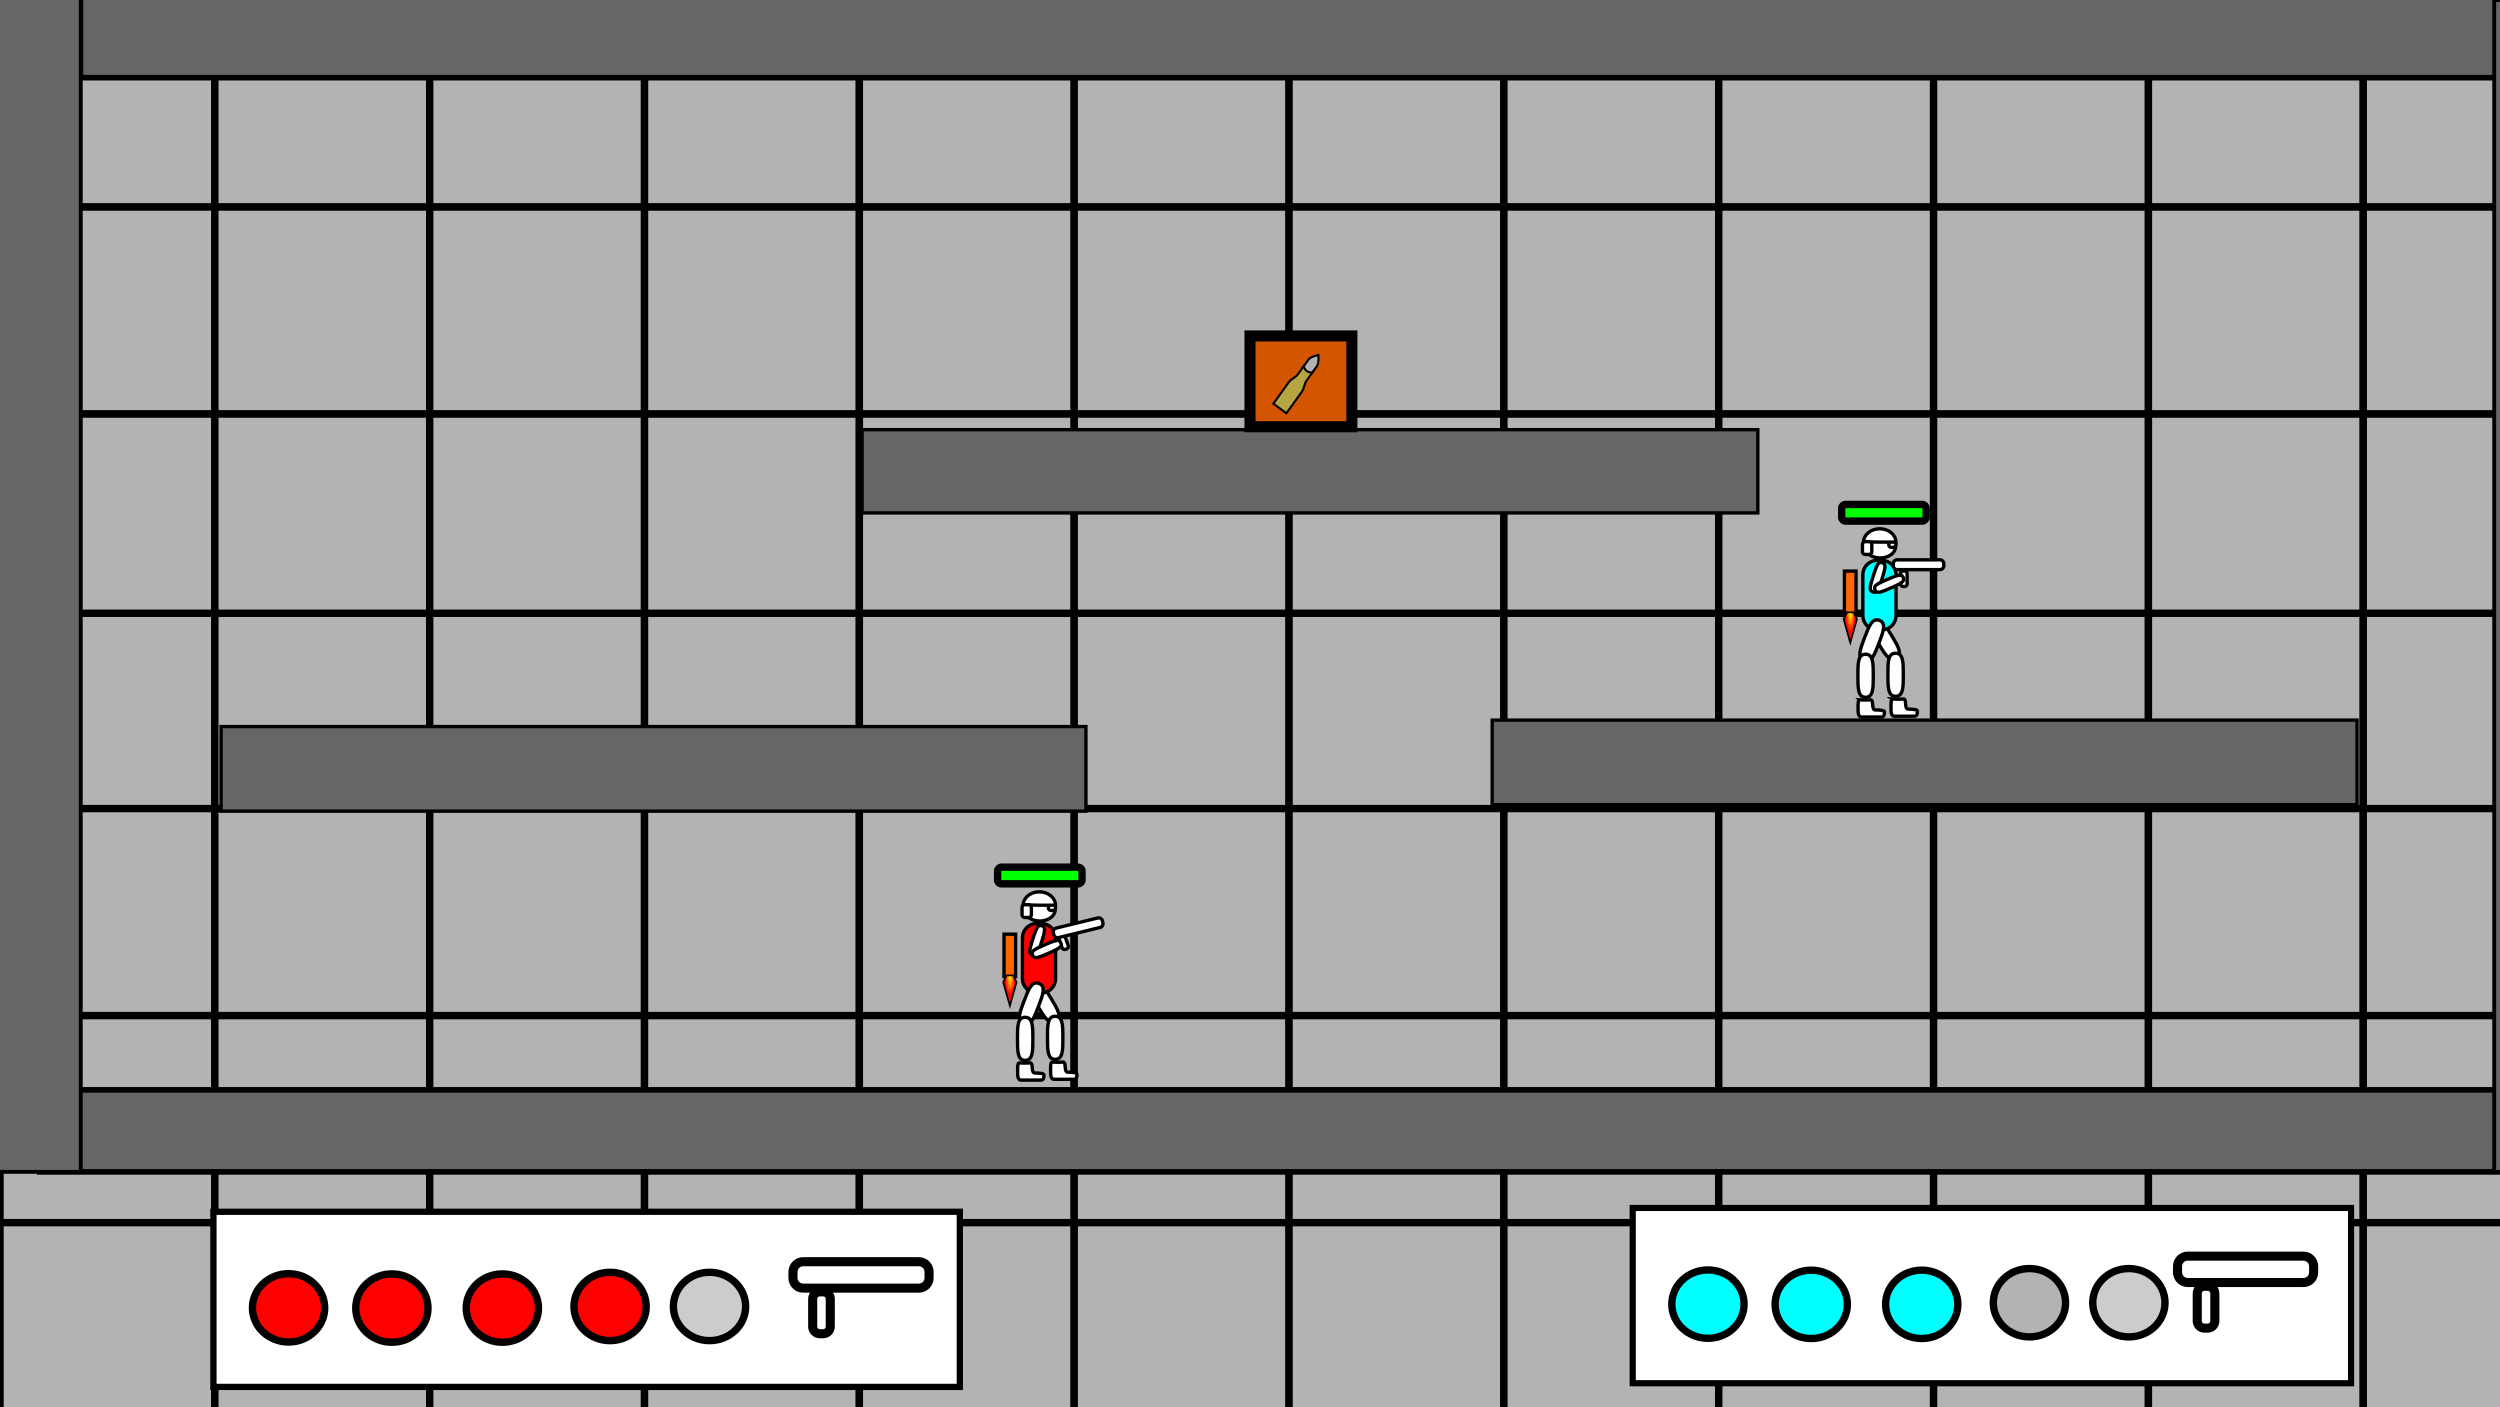
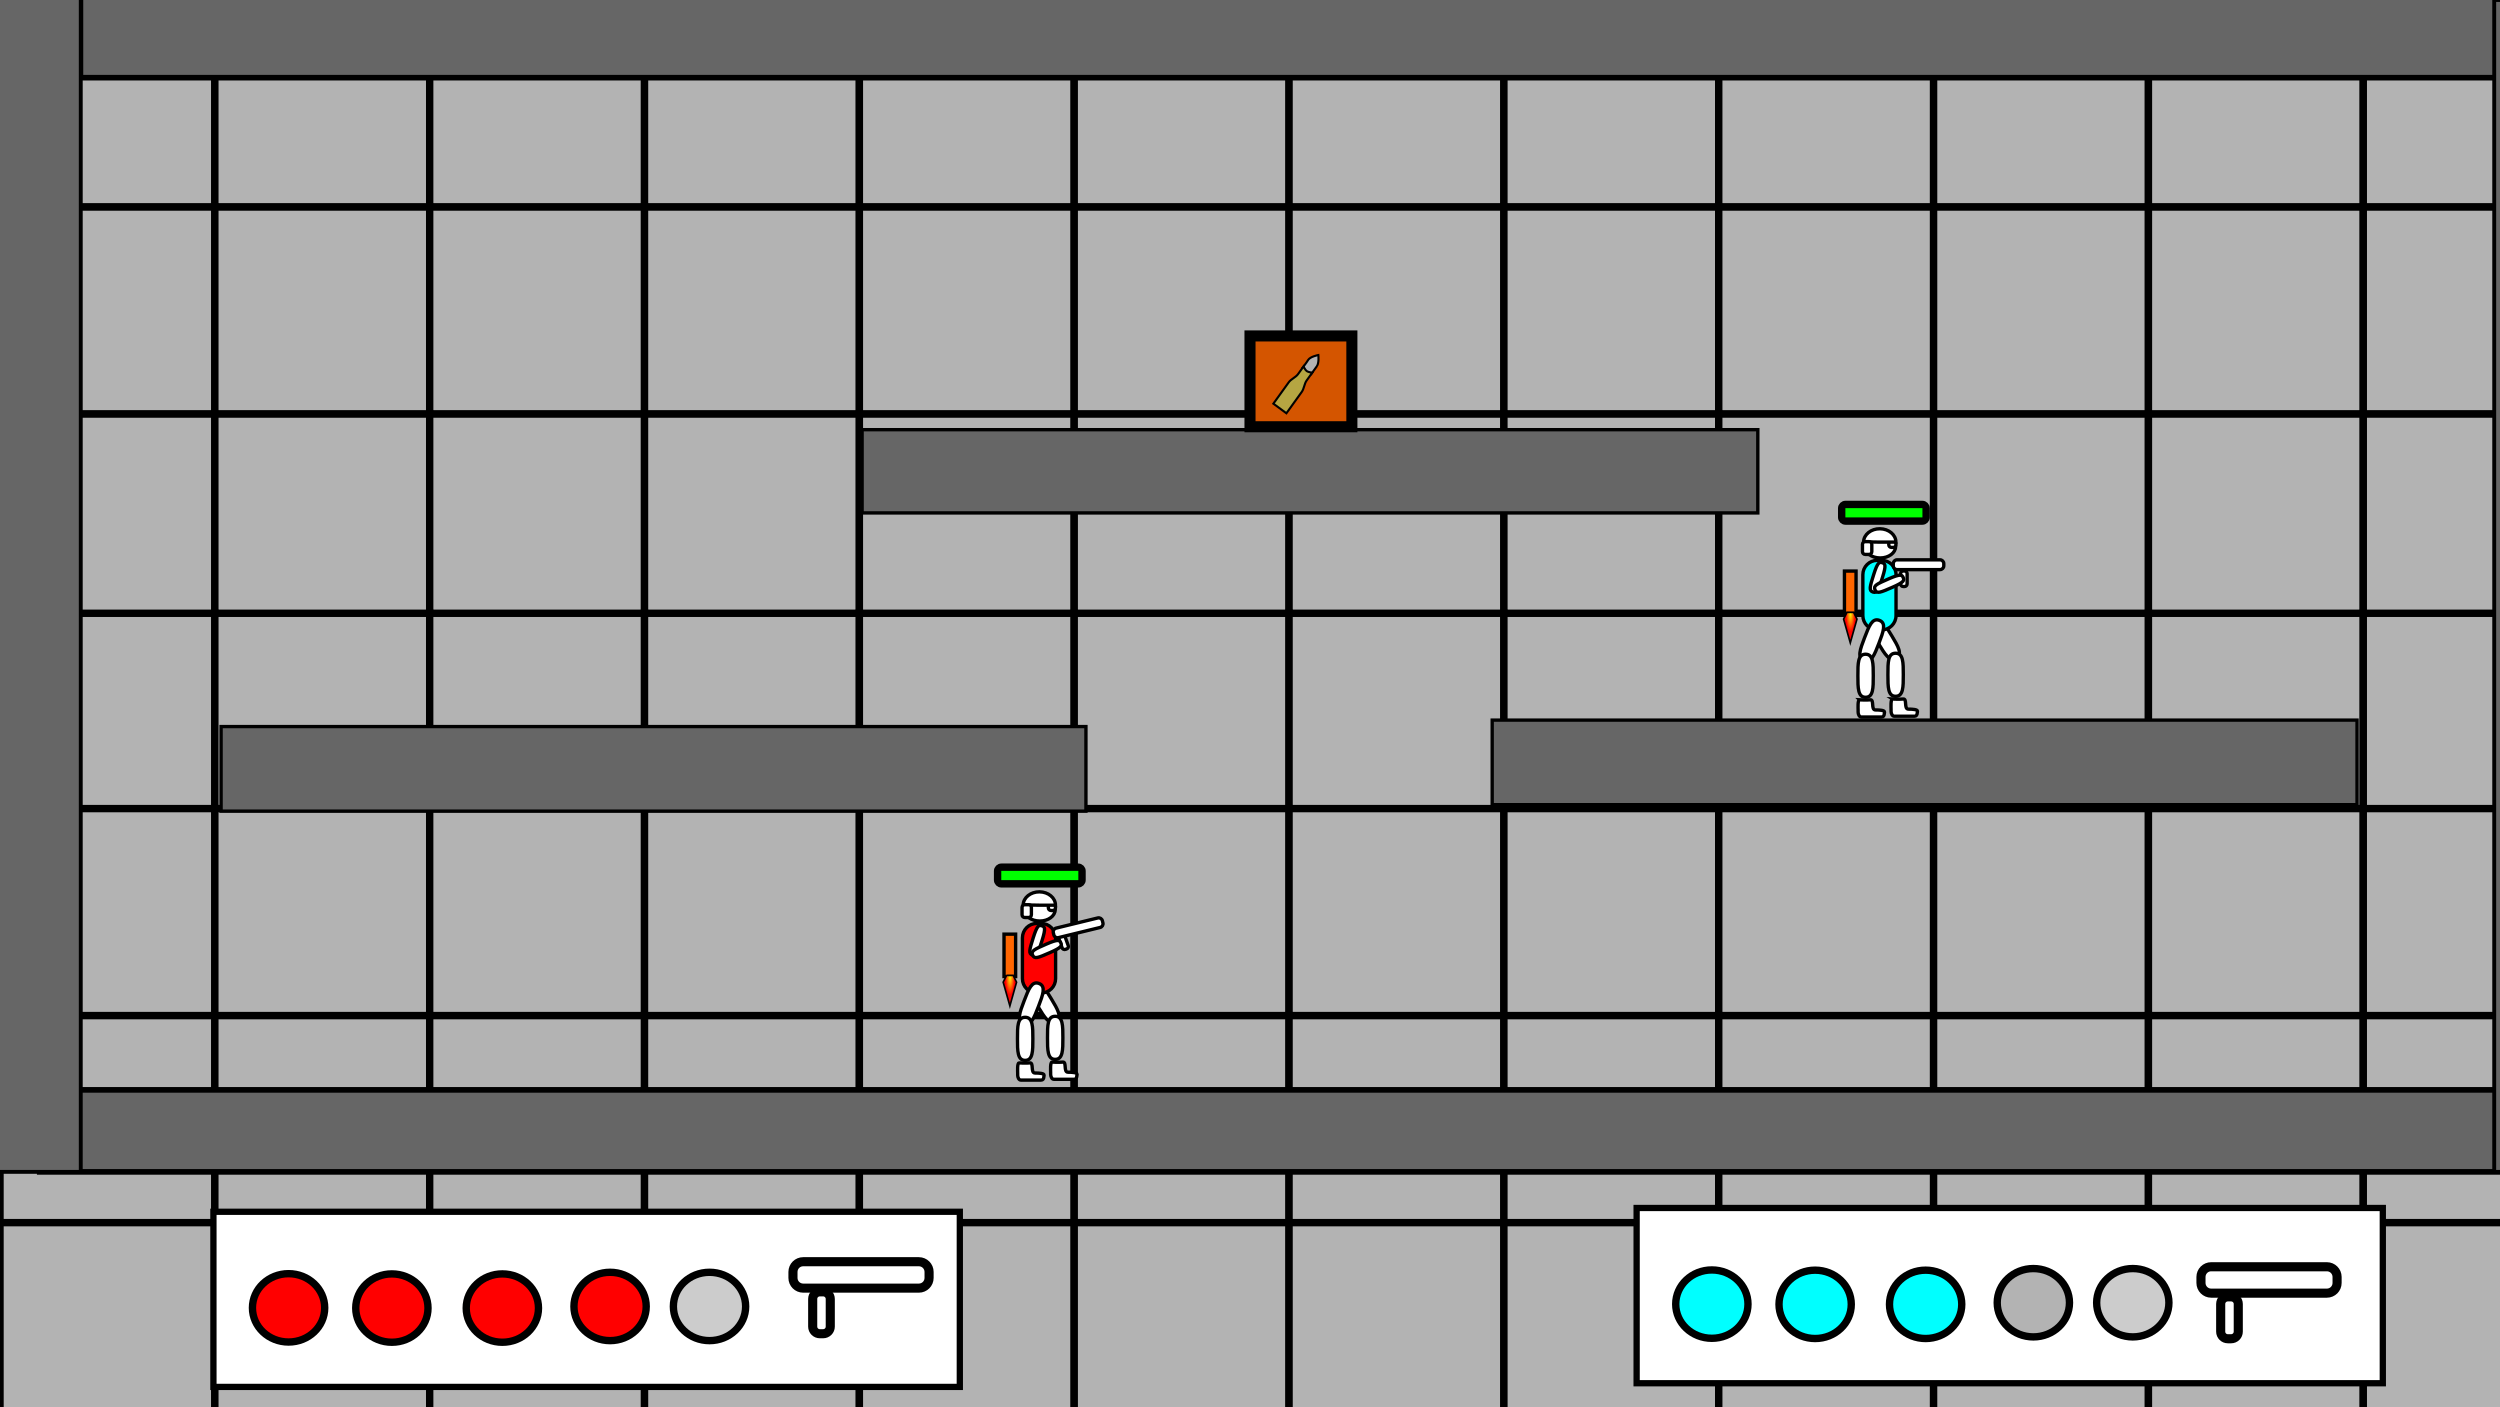
<svg xmlns="http://www.w3.org/2000/svg" xmlns:xlink="http://www.w3.org/1999/xlink" width="1280" height="720" viewBox="0 0 338.667 190.5" version="1.1" id="svg5090">
  <defs id="defs5084">
    <radialGradient xlink:href="#linearGradient6241" id="radialGradient9839" gradientUnits="userSpaceOnUse" gradientTransform="matrix(-0.3018455,-3.098646e-8,0,-1.189267,418.8199,1382.721)" cx="10.696" cy="1011.526" fx="10.696" fy="1011.526" r="1.683" />
    <linearGradient id="linearGradient6241">
      <stop id="stop6239" offset="0" style="stop-color:#ffff00;stop-opacity:1" />
      <stop id="stop6237" offset="1" style="stop-color:#ff0000;stop-opacity:1" />
    </linearGradient>
    <radialGradient xlink:href="#linearGradient6241" id="radialGradient9839-2" gradientUnits="userSpaceOnUse" gradientTransform="matrix(-0.3710553,-3.8091311e-8,0,-1.461953,140.7989,1717.592)" cx="10.696" cy="1011.526" fx="10.696" fy="1011.526" r="1.683" />
  </defs>
  <g id="layer1" transform="translate(0,-106.5)">
    <text xml:space="preserve" style="font-style:normal;font-weight:normal;font-size:10.583px;line-height:6.615px;font-family:sans-serif;letter-spacing:0px;word-spacing:0px;fill:#000000;fill-opacity:1;stroke:none;stroke-width:0.265px;stroke-linecap:butt;stroke-linejoin:miter;stroke-opacity:1" x="74.083" y="283.506" id="text10020">
      <tspan id="tspan10018" x="74.083" y="289.563" style="stroke-width:0.265px" />
    </text>
    <text xml:space="preserve" style="font-style:normal;font-weight:normal;font-size:10.583px;line-height:6.615px;font-family:sans-serif;letter-spacing:0px;word-spacing:0px;fill:#000000;fill-opacity:1;stroke:none;stroke-width:0.265px;stroke-linecap:butt;stroke-linejoin:miter;stroke-opacity:1" x="74.348" y="293.825" id="text10024">
      <tspan id="tspan10022" x="74.348" y="299.881" style="stroke-width:0.265px" />
    </text>
    <g id="g6648">
      <rect y="106.5" x="0" height="28.046" width="29.104" id="rect5656-1-6-1-0" style="fill:#b3b3b3;fill-opacity:1;stroke:#000000;stroke-width:1;stroke-miterlimit:4;stroke-dasharray:none;stroke-dashoffset:0" />
      <rect y="106.5" x="29.104" height="28.046" width="29.104" id="rect5656-1-6-1-0-0" style="fill:#b3b3b3;fill-opacity:1;stroke:#000000;stroke-width:1;stroke-miterlimit:4;stroke-dasharray:none;stroke-dashoffset:0" />
      <rect y="106.5" x="58.208" height="28.046" width="29.104" id="rect5656-1-6-1-0-0-6" style="fill:#b3b3b3;fill-opacity:1;stroke:#000000;stroke-width:1;stroke-miterlimit:4;stroke-dasharray:none;stroke-dashoffset:0" />
      <rect y="106.5" x="87.312" height="28.046" width="29.104" id="rect5656-1-6-1-0-0-6-2" style="fill:#b3b3b3;fill-opacity:1;stroke:#000000;stroke-width:1;stroke-miterlimit:4;stroke-dasharray:none;stroke-dashoffset:0" />
      <rect y="106.5" x="116.417" height="28.046" width="29.104" id="rect5656-1-6-1-0-6" style="fill:#b3b3b3;fill-opacity:1;stroke:#000000;stroke-width:1;stroke-miterlimit:4;stroke-dasharray:none;stroke-dashoffset:0" />
      <rect y="106.5" x="145.521" height="28.046" width="29.104" id="rect5656-1-6-1-0-0-1" style="fill:#b3b3b3;fill-opacity:1;stroke:#000000;stroke-width:1;stroke-miterlimit:4;stroke-dasharray:none;stroke-dashoffset:0" />
      <rect y="106.5" x="174.625" height="28.046" width="29.104" id="rect5656-1-6-1-0-0-6-8" style="fill:#b3b3b3;fill-opacity:1;stroke:#000000;stroke-width:1;stroke-miterlimit:4;stroke-dasharray:none;stroke-dashoffset:0" />
      <rect y="106.5" x="203.729" height="28.046" width="29.104" id="rect5656-1-6-1-0-0-6-2-7" style="fill:#b3b3b3;fill-opacity:1;stroke:#000000;stroke-width:1;stroke-miterlimit:4;stroke-dasharray:none;stroke-dashoffset:0" />
      <rect y="106.5" x="232.833" height="28.046" width="29.104" id="rect5656-1-6-1-0-6-9" style="fill:#b3b3b3;fill-opacity:1;stroke:#000000;stroke-width:1;stroke-miterlimit:4;stroke-dasharray:none;stroke-dashoffset:0" />
      <rect y="106.5" x="261.938" height="28.046" width="29.104" id="rect5656-1-6-1-0-0-1-2" style="fill:#b3b3b3;fill-opacity:1;stroke:#000000;stroke-width:1;stroke-miterlimit:4;stroke-dasharray:none;stroke-dashoffset:0" />
      <rect y="106.5" x="291.042" height="28.046" width="29.104" id="rect5656-1-6-1-0-0-6-8-0" style="fill:#b3b3b3;fill-opacity:1;stroke:#000000;stroke-width:1;stroke-miterlimit:4;stroke-dasharray:none;stroke-dashoffset:0" />
      <rect y="106.5" x="320.146" height="28.046" width="29.104" id="rect5656-1-6-1-0-0-6-2-7-2" style="fill:#b3b3b3;fill-opacity:1;stroke:#000000;stroke-width:1;stroke-miterlimit:4;stroke-dasharray:none;stroke-dashoffset:0" />
    </g>
    <g transform="translate(5.6666667e-7,28.04583)" id="g6648-3">
      <rect y="106.5" x="0" height="28.046" width="29.104" id="rect5656-1-6-1-0-7" style="fill:#b3b3b3;fill-opacity:1;stroke:#000000;stroke-width:1;stroke-miterlimit:4;stroke-dasharray:none;stroke-dashoffset:0" />
      <rect y="106.5" x="29.104" height="28.046" width="29.104" id="rect5656-1-6-1-0-0-5" style="fill:#b3b3b3;fill-opacity:1;stroke:#000000;stroke-width:1;stroke-miterlimit:4;stroke-dasharray:none;stroke-dashoffset:0" />
      <rect y="106.5" x="58.208" height="28.046" width="29.104" id="rect5656-1-6-1-0-0-6-9" style="fill:#b3b3b3;fill-opacity:1;stroke:#000000;stroke-width:1;stroke-miterlimit:4;stroke-dasharray:none;stroke-dashoffset:0" />
      <rect y="106.5" x="87.312" height="28.046" width="29.104" id="rect5656-1-6-1-0-0-6-2-2" style="fill:#b3b3b3;fill-opacity:1;stroke:#000000;stroke-width:1;stroke-miterlimit:4;stroke-dasharray:none;stroke-dashoffset:0" />
      <rect y="106.5" x="116.417" height="28.046" width="29.104" id="rect5656-1-6-1-0-6-2" style="fill:#b3b3b3;fill-opacity:1;stroke:#000000;stroke-width:1;stroke-miterlimit:4;stroke-dasharray:none;stroke-dashoffset:0" />
      <rect y="106.5" x="145.521" height="28.046" width="29.104" id="rect5656-1-6-1-0-0-1-8" style="fill:#b3b3b3;fill-opacity:1;stroke:#000000;stroke-width:1;stroke-miterlimit:4;stroke-dasharray:none;stroke-dashoffset:0" />
      <rect y="106.5" x="174.625" height="28.046" width="29.104" id="rect5656-1-6-1-0-0-6-8-9" style="fill:#b3b3b3;fill-opacity:1;stroke:#000000;stroke-width:1;stroke-miterlimit:4;stroke-dasharray:none;stroke-dashoffset:0" />
      <rect y="106.5" x="203.729" height="28.046" width="29.104" id="rect5656-1-6-1-0-0-6-2-7-7" style="fill:#b3b3b3;fill-opacity:1;stroke:#000000;stroke-width:1;stroke-miterlimit:4;stroke-dasharray:none;stroke-dashoffset:0" />
      <rect y="106.5" x="232.833" height="28.046" width="29.104" id="rect5656-1-6-1-0-6-9-3" style="fill:#b3b3b3;fill-opacity:1;stroke:#000000;stroke-width:1;stroke-miterlimit:4;stroke-dasharray:none;stroke-dashoffset:0" />
      <rect y="106.5" x="261.938" height="28.046" width="29.104" id="rect5656-1-6-1-0-0-1-2-6" style="fill:#b3b3b3;fill-opacity:1;stroke:#000000;stroke-width:1;stroke-miterlimit:4;stroke-dasharray:none;stroke-dashoffset:0" />
      <rect y="106.5" x="291.042" height="28.046" width="29.104" id="rect5656-1-6-1-0-0-6-8-0-1" style="fill:#b3b3b3;fill-opacity:1;stroke:#000000;stroke-width:1;stroke-miterlimit:4;stroke-dasharray:none;stroke-dashoffset:0" />
      <rect y="106.5" x="320.146" height="28.046" width="29.104" id="rect5656-1-6-1-0-0-6-2-7-2-2" style="fill:#b3b3b3;fill-opacity:1;stroke:#000000;stroke-width:1;stroke-miterlimit:4;stroke-dasharray:none;stroke-dashoffset:0" />
    </g>
    <g transform="translate(0,56.09167)" id="g6648-3-9">
      <rect y="106.5" x="0" height="28.046" width="29.104" id="rect5656-1-6-1-0-7-3" style="fill:#b3b3b3;fill-opacity:1;stroke:#000000;stroke-width:1;stroke-miterlimit:4;stroke-dasharray:none;stroke-dashoffset:0" />
      <rect y="106.5" x="29.104" height="28.046" width="29.104" id="rect5656-1-6-1-0-0-5-1" style="fill:#b3b3b3;fill-opacity:1;stroke:#000000;stroke-width:1;stroke-miterlimit:4;stroke-dasharray:none;stroke-dashoffset:0" />
      <rect y="106.5" x="58.208" height="28.046" width="29.104" id="rect5656-1-6-1-0-0-6-9-9" style="fill:#b3b3b3;fill-opacity:1;stroke:#000000;stroke-width:1;stroke-miterlimit:4;stroke-dasharray:none;stroke-dashoffset:0" />
      <rect y="106.5" x="87.312" height="28.046" width="29.104" id="rect5656-1-6-1-0-0-6-2-2-4" style="fill:#b3b3b3;fill-opacity:1;stroke:#000000;stroke-width:1;stroke-miterlimit:4;stroke-dasharray:none;stroke-dashoffset:0" />
      <rect y="106.5" x="116.417" height="28.046" width="29.104" id="rect5656-1-6-1-0-6-2-7" style="fill:#b3b3b3;fill-opacity:1;stroke:#000000;stroke-width:1;stroke-miterlimit:4;stroke-dasharray:none;stroke-dashoffset:0" />
      <rect y="106.5" x="145.521" height="28.046" width="29.104" id="rect5656-1-6-1-0-0-1-8-8" style="fill:#b3b3b3;fill-opacity:1;stroke:#000000;stroke-width:1;stroke-miterlimit:4;stroke-dasharray:none;stroke-dashoffset:0" />
      <rect y="106.5" x="174.625" height="28.046" width="29.104" id="rect5656-1-6-1-0-0-6-8-9-4" style="fill:#b3b3b3;fill-opacity:1;stroke:#000000;stroke-width:1;stroke-miterlimit:4;stroke-dasharray:none;stroke-dashoffset:0" />
      <rect y="106.5" x="203.729" height="28.046" width="29.104" id="rect5656-1-6-1-0-0-6-2-7-7-5" style="fill:#b3b3b3;fill-opacity:1;stroke:#000000;stroke-width:1;stroke-miterlimit:4;stroke-dasharray:none;stroke-dashoffset:0" />
      <rect y="106.5" x="232.833" height="28.046" width="29.104" id="rect5656-1-6-1-0-6-9-3-0" style="fill:#b3b3b3;fill-opacity:1;stroke:#000000;stroke-width:1;stroke-miterlimit:4;stroke-dasharray:none;stroke-dashoffset:0" />
      <rect y="106.5" x="261.938" height="28.046" width="29.104" id="rect5656-1-6-1-0-0-1-2-6-3" style="fill:#b3b3b3;fill-opacity:1;stroke:#000000;stroke-width:1;stroke-miterlimit:4;stroke-dasharray:none;stroke-dashoffset:0" />
      <rect y="106.5" x="291.042" height="28.046" width="29.104" id="rect5656-1-6-1-0-0-6-8-0-1-6" style="fill:#b3b3b3;fill-opacity:1;stroke:#000000;stroke-width:1;stroke-miterlimit:4;stroke-dasharray:none;stroke-dashoffset:0" />
      <rect y="106.5" x="320.146" height="28.046" width="29.104" id="rect5656-1-6-1-0-0-6-2-7-2-2-1" style="fill:#b3b3b3;fill-opacity:1;stroke:#000000;stroke-width:1;stroke-miterlimit:4;stroke-dasharray:none;stroke-dashoffset:0" />
    </g>
    <g transform="translate(0,83.07917)" id="g6648-3-9-0">
      <rect y="106.5" x="0" height="28.046" width="29.104" id="rect5656-1-6-1-0-7-3-6" style="fill:#b3b3b3;fill-opacity:1;stroke:#000000;stroke-width:1;stroke-miterlimit:4;stroke-dasharray:none;stroke-dashoffset:0" />
      <rect y="106.5" x="29.104" height="28.046" width="29.104" id="rect5656-1-6-1-0-0-5-1-3" style="fill:#b3b3b3;fill-opacity:1;stroke:#000000;stroke-width:1;stroke-miterlimit:4;stroke-dasharray:none;stroke-dashoffset:0" />
      <rect y="106.5" x="58.208" height="28.046" width="29.104" id="rect5656-1-6-1-0-0-6-9-9-2" style="fill:#b3b3b3;fill-opacity:1;stroke:#000000;stroke-width:1;stroke-miterlimit:4;stroke-dasharray:none;stroke-dashoffset:0" />
      <rect y="106.5" x="87.312" height="28.046" width="29.104" id="rect5656-1-6-1-0-0-6-2-2-4-0" style="fill:#b3b3b3;fill-opacity:1;stroke:#000000;stroke-width:1;stroke-miterlimit:4;stroke-dasharray:none;stroke-dashoffset:0" />
      <rect y="106.5" x="116.417" height="28.046" width="29.104" id="rect5656-1-6-1-0-6-2-7-6" style="fill:#b3b3b3;fill-opacity:1;stroke:#000000;stroke-width:1;stroke-miterlimit:4;stroke-dasharray:none;stroke-dashoffset:0" />
      <rect y="106.5" x="145.521" height="28.046" width="29.104" id="rect5656-1-6-1-0-0-1-8-8-1" style="fill:#b3b3b3;fill-opacity:1;stroke:#000000;stroke-width:1;stroke-miterlimit:4;stroke-dasharray:none;stroke-dashoffset:0" />
      <rect y="106.5" x="174.625" height="28.046" width="29.104" id="rect5656-1-6-1-0-0-6-8-9-4-5" style="fill:#b3b3b3;fill-opacity:1;stroke:#000000;stroke-width:1;stroke-miterlimit:4;stroke-dasharray:none;stroke-dashoffset:0" />
      <rect y="106.5" x="203.729" height="28.046" width="29.104" id="rect5656-1-6-1-0-0-6-2-7-7-5-5" style="fill:#b3b3b3;fill-opacity:1;stroke:#000000;stroke-width:1;stroke-miterlimit:4;stroke-dasharray:none;stroke-dashoffset:0" />
      <rect y="106.5" x="232.833" height="28.046" width="29.104" id="rect5656-1-6-1-0-6-9-3-0-4" style="fill:#b3b3b3;fill-opacity:1;stroke:#000000;stroke-width:1;stroke-miterlimit:4;stroke-dasharray:none;stroke-dashoffset:0" />
      <rect y="106.5" x="261.938" height="28.046" width="29.104" id="rect5656-1-6-1-0-0-1-2-6-3-7" style="fill:#b3b3b3;fill-opacity:1;stroke:#000000;stroke-width:1;stroke-miterlimit:4;stroke-dasharray:none;stroke-dashoffset:0" />
      <rect y="106.5" x="291.042" height="28.046" width="29.104" id="rect5656-1-6-1-0-0-6-8-0-1-6-6" style="fill:#b3b3b3;fill-opacity:1;stroke:#000000;stroke-width:1;stroke-miterlimit:4;stroke-dasharray:none;stroke-dashoffset:0" />
      <rect y="106.5" x="320.146" height="28.046" width="29.104" id="rect5656-1-6-1-0-0-6-2-7-2-2-1-5" style="fill:#b3b3b3;fill-opacity:1;stroke:#000000;stroke-width:1;stroke-miterlimit:4;stroke-dasharray:none;stroke-dashoffset:0" />
    </g>
    <g transform="translate(2.5431315e-6,109.5375)" id="g6648-6">
      <rect y="106.5" x="0" height="28.046" width="29.104" id="rect5656-1-6-1-0-9" style="fill:#b3b3b3;fill-opacity:1;stroke:#000000;stroke-width:1;stroke-miterlimit:4;stroke-dasharray:none;stroke-dashoffset:0" />
      <rect y="106.5" x="29.104" height="28.046" width="29.104" id="rect5656-1-6-1-0-0-3" style="fill:#b3b3b3;fill-opacity:1;stroke:#000000;stroke-width:1;stroke-miterlimit:4;stroke-dasharray:none;stroke-dashoffset:0" />
      <rect y="106.5" x="58.208" height="28.046" width="29.104" id="rect5656-1-6-1-0-0-6-7" style="fill:#b3b3b3;fill-opacity:1;stroke:#000000;stroke-width:1;stroke-miterlimit:4;stroke-dasharray:none;stroke-dashoffset:0" />
      <rect y="106.5" x="87.312" height="28.046" width="29.104" id="rect5656-1-6-1-0-0-6-2-4" style="fill:#b3b3b3;fill-opacity:1;stroke:#000000;stroke-width:1;stroke-miterlimit:4;stroke-dasharray:none;stroke-dashoffset:0" />
      <rect y="106.5" x="116.417" height="28.046" width="29.104" id="rect5656-1-6-1-0-6-5" style="fill:#b3b3b3;fill-opacity:1;stroke:#000000;stroke-width:1;stroke-miterlimit:4;stroke-dasharray:none;stroke-dashoffset:0" />
      <rect y="106.5" x="145.521" height="28.046" width="29.104" id="rect5656-1-6-1-0-0-1-25" style="fill:#b3b3b3;fill-opacity:1;stroke:#000000;stroke-width:1;stroke-miterlimit:4;stroke-dasharray:none;stroke-dashoffset:0" />
      <rect y="106.5" x="174.625" height="28.046" width="29.104" id="rect5656-1-6-1-0-0-6-8-4" style="fill:#b3b3b3;fill-opacity:1;stroke:#000000;stroke-width:1;stroke-miterlimit:4;stroke-dasharray:none;stroke-dashoffset:0" />
      <rect y="106.5" x="203.729" height="28.046" width="29.104" id="rect5656-1-6-1-0-0-6-2-7-74" style="fill:#b3b3b3;fill-opacity:1;stroke:#000000;stroke-width:1;stroke-miterlimit:4;stroke-dasharray:none;stroke-dashoffset:0" />
      <rect y="106.5" x="232.833" height="28.046" width="29.104" id="rect5656-1-6-1-0-6-9-4" style="fill:#b3b3b3;fill-opacity:1;stroke:#000000;stroke-width:1;stroke-miterlimit:4;stroke-dasharray:none;stroke-dashoffset:0" />
      <rect y="106.5" x="261.938" height="28.046" width="29.104" id="rect5656-1-6-1-0-0-1-2-3" style="fill:#b3b3b3;fill-opacity:1;stroke:#000000;stroke-width:1;stroke-miterlimit:4;stroke-dasharray:none;stroke-dashoffset:0" />
      <rect y="106.5" x="291.042" height="28.046" width="29.104" id="rect5656-1-6-1-0-0-6-8-0-0" style="fill:#b3b3b3;fill-opacity:1;stroke:#000000;stroke-width:1;stroke-miterlimit:4;stroke-dasharray:none;stroke-dashoffset:0" />
      <rect y="106.5" x="320.146" height="28.046" width="29.104" id="rect5656-1-6-1-0-0-6-2-7-2-7" style="fill:#b3b3b3;fill-opacity:1;stroke:#000000;stroke-width:1;stroke-miterlimit:4;stroke-dasharray:none;stroke-dashoffset:0" />
    </g>
    <g transform="translate(2.5431315e-6,137.5833)" id="g6648-3-8">
      <rect y="106.5" x="0" height="28.046" width="29.104" id="rect5656-1-6-1-0-7-6" style="fill:#b3b3b3;fill-opacity:1;stroke:#000000;stroke-width:1;stroke-miterlimit:4;stroke-dasharray:none;stroke-dashoffset:0" />
      <rect y="106.5" x="29.104" height="28.046" width="29.104" id="rect5656-1-6-1-0-0-5-8" style="fill:#b3b3b3;fill-opacity:1;stroke:#000000;stroke-width:1;stroke-miterlimit:4;stroke-dasharray:none;stroke-dashoffset:0" />
      <rect y="106.5" x="58.208" height="28.046" width="29.104" id="rect5656-1-6-1-0-0-6-9-8" style="fill:#b3b3b3;fill-opacity:1;stroke:#000000;stroke-width:1;stroke-miterlimit:4;stroke-dasharray:none;stroke-dashoffset:0" />
      <rect y="106.5" x="87.312" height="28.046" width="29.104" id="rect5656-1-6-1-0-0-6-2-2-43" style="fill:#b3b3b3;fill-opacity:1;stroke:#000000;stroke-width:1;stroke-miterlimit:4;stroke-dasharray:none;stroke-dashoffset:0" />
      <rect y="106.5" x="116.417" height="28.046" width="29.104" id="rect5656-1-6-1-0-6-2-1" style="fill:#b3b3b3;fill-opacity:1;stroke:#000000;stroke-width:1;stroke-miterlimit:4;stroke-dasharray:none;stroke-dashoffset:0" />
      <rect y="106.5" x="145.521" height="28.046" width="29.104" id="rect5656-1-6-1-0-0-1-8-4" style="fill:#b3b3b3;fill-opacity:1;stroke:#000000;stroke-width:1;stroke-miterlimit:4;stroke-dasharray:none;stroke-dashoffset:0" />
      <rect y="106.5" x="174.625" height="28.046" width="29.104" id="rect5656-1-6-1-0-0-6-8-9-9" style="fill:#b3b3b3;fill-opacity:1;stroke:#000000;stroke-width:1;stroke-miterlimit:4;stroke-dasharray:none;stroke-dashoffset:0" />
      <rect y="106.5" x="203.729" height="28.046" width="29.104" id="rect5656-1-6-1-0-0-6-2-7-7-2" style="fill:#b3b3b3;fill-opacity:1;stroke:#000000;stroke-width:1;stroke-miterlimit:4;stroke-dasharray:none;stroke-dashoffset:0" />
      <rect y="106.5" x="232.833" height="28.046" width="29.104" id="rect5656-1-6-1-0-6-9-3-06" style="fill:#b3b3b3;fill-opacity:1;stroke:#000000;stroke-width:1;stroke-miterlimit:4;stroke-dasharray:none;stroke-dashoffset:0" />
      <rect y="106.5" x="261.938" height="28.046" width="29.104" id="rect5656-1-6-1-0-0-1-2-6-8" style="fill:#b3b3b3;fill-opacity:1;stroke:#000000;stroke-width:1;stroke-miterlimit:4;stroke-dasharray:none;stroke-dashoffset:0" />
      <rect y="106.5" x="291.042" height="28.046" width="29.104" id="rect5656-1-6-1-0-0-6-8-0-1-9" style="fill:#b3b3b3;fill-opacity:1;stroke:#000000;stroke-width:1;stroke-miterlimit:4;stroke-dasharray:none;stroke-dashoffset:0" />
      <rect y="106.5" x="320.146" height="28.046" width="29.104" id="rect5656-1-6-1-0-0-6-2-7-2-2-2" style="fill:#b3b3b3;fill-opacity:1;stroke:#000000;stroke-width:1;stroke-miterlimit:4;stroke-dasharray:none;stroke-dashoffset:0" />
    </g>
    <g transform="translate(2.5431315e-6,165.6292)" id="g6648-3-9-6">
      <rect y="106.5" x="0" height="28.046" width="29.104" id="rect5656-1-6-1-0-7-3-64" style="fill:#b3b3b3;fill-opacity:1;stroke:#000000;stroke-width:1;stroke-miterlimit:4;stroke-dasharray:none;stroke-dashoffset:0" />
      <rect y="106.5" x="29.104" height="28.046" width="29.104" id="rect5656-1-6-1-0-0-5-1-9" style="fill:#b3b3b3;fill-opacity:1;stroke:#000000;stroke-width:1;stroke-miterlimit:4;stroke-dasharray:none;stroke-dashoffset:0" />
      <rect y="106.5" x="58.208" height="28.046" width="29.104" id="rect5656-1-6-1-0-0-6-9-9-5" style="fill:#b3b3b3;fill-opacity:1;stroke:#000000;stroke-width:1;stroke-miterlimit:4;stroke-dasharray:none;stroke-dashoffset:0" />
      <rect y="106.5" x="87.312" height="28.046" width="29.104" id="rect5656-1-6-1-0-0-6-2-2-4-04" style="fill:#b3b3b3;fill-opacity:1;stroke:#000000;stroke-width:1;stroke-miterlimit:4;stroke-dasharray:none;stroke-dashoffset:0" />
      <rect y="106.5" x="116.417" height="28.046" width="29.104" id="rect5656-1-6-1-0-6-2-7-8" style="fill:#b3b3b3;fill-opacity:1;stroke:#000000;stroke-width:1;stroke-miterlimit:4;stroke-dasharray:none;stroke-dashoffset:0" />
      <rect y="106.5" x="145.521" height="28.046" width="29.104" id="rect5656-1-6-1-0-0-1-8-8-7" style="fill:#b3b3b3;fill-opacity:1;stroke:#000000;stroke-width:1;stroke-miterlimit:4;stroke-dasharray:none;stroke-dashoffset:0" />
      <rect y="106.5" x="174.625" height="28.046" width="29.104" id="rect5656-1-6-1-0-0-6-8-9-4-1" style="fill:#b3b3b3;fill-opacity:1;stroke:#000000;stroke-width:1;stroke-miterlimit:4;stroke-dasharray:none;stroke-dashoffset:0" />
      <rect y="106.5" x="203.729" height="28.046" width="29.104" id="rect5656-1-6-1-0-0-6-2-7-7-5-7" style="fill:#b3b3b3;fill-opacity:1;stroke:#000000;stroke-width:1;stroke-miterlimit:4;stroke-dasharray:none;stroke-dashoffset:0" />
      <rect y="106.5" x="232.833" height="28.046" width="29.104" id="rect5656-1-6-1-0-6-9-3-0-2" style="fill:#b3b3b3;fill-opacity:1;stroke:#000000;stroke-width:1;stroke-miterlimit:4;stroke-dasharray:none;stroke-dashoffset:0" />
      <rect y="106.5" x="261.938" height="28.046" width="29.104" id="rect5656-1-6-1-0-0-1-2-6-3-72" style="fill:#b3b3b3;fill-opacity:1;stroke:#000000;stroke-width:1;stroke-miterlimit:4;stroke-dasharray:none;stroke-dashoffset:0" />
      <rect y="106.5" x="291.042" height="28.046" width="29.104" id="rect5656-1-6-1-0-0-6-8-0-1-6-2" style="fill:#b3b3b3;fill-opacity:1;stroke:#000000;stroke-width:1;stroke-miterlimit:4;stroke-dasharray:none;stroke-dashoffset:0" />
      <rect y="106.5" x="320.146" height="28.046" width="29.104" id="rect5656-1-6-1-0-0-6-2-7-2-2-1-6" style="fill:#b3b3b3;fill-opacity:1;stroke:#000000;stroke-width:1;stroke-miterlimit:4;stroke-dasharray:none;stroke-dashoffset:0" />
    </g>
    <rect style="fill:#666666;fill-opacity:1;stroke:#000000;stroke-width:0.454;stroke-miterlimit:4;stroke-dasharray:none;stroke-dashoffset:0" id="rect8097-8" width="117.158" height="11.457" x="29.95" y="204.925" />
    <rect style="fill:#666666;fill-opacity:1;stroke:#000000;stroke-width:0.454;stroke-miterlimit:4;stroke-dasharray:none;stroke-dashoffset:0" id="rect8097-8-7" width="117.158" height="11.457" x="202.142" y="204.051" />
    <rect style="fill:#666666;fill-opacity:1;stroke:#000000;stroke-width:0.458;stroke-miterlimit:4;stroke-dasharray:none;stroke-dashoffset:0" id="rect8097-3" width="121.34" height="11.276" x="116.785" y="164.708" />
    <rect style="fill:#666666;fill-opacity:1;stroke:#000000;stroke-width:0.759;stroke-miterlimit:4;stroke-dasharray:none;stroke-dashoffset:0" id="rect8097-3-5" width="338.353" height="11.109" x="10.897" y="105.914" />
    <rect style="fill:#666666;fill-opacity:1;stroke:#000000;stroke-width:0.765;stroke-miterlimit:4;stroke-dasharray:none;stroke-dashoffset:0" id="rect8097-3-5-0" width="343.868" height="11.109" x="5.382" y="254.141" />
    <rect style="fill:#666666;fill-opacity:1;stroke:#000000;stroke-width:0.527;stroke-miterlimit:4;stroke-dasharray:none;stroke-dashoffset:0" id="rect8097-3-5-0-8" width="159.547" height="11.362" x="105.703" y="-10.94" transform="rotate(90)" />
    <rect style="fill:#666666;fill-opacity:1;stroke:#000000;stroke-width:0.526;stroke-miterlimit:4;stroke-dasharray:none;stroke-dashoffset:0" id="rect8097-3-5-0-8-0" width="158.75" height="11.366" x="106.5" y="-349.25" transform="rotate(90)" />
    <g id="g7181" transform="translate(-0.3550598,-12.77033)">
      <rect ry="0.513" y="187.603" x="249.842" height="2.257" width="11.439" id="rect9965" style="fill:#00ff00;fill-opacity:1;stroke:#000000;stroke-width:1;stroke-miterlimit:4;stroke-dasharray:none;stroke-dashoffset:0" />
      <g transform="matrix(1.229289,0,0,1.229289,-259.8477,-18.58664)" id="g9859">
        <path style="fill:#ffffff;fill-opacity:1;stroke:#000000;stroke-width:0.373;stroke-miterlimit:4;stroke-dasharray:none" d="m 420.138,182.204 c 0.699,1.162 1.222,2.034 0.496,2.471 -0.727,0.437 -1.25,-0.435 -1.949,-1.598 -0.72,-1.198 -1.222,-2.034 -0.496,-2.471 0.727,-0.437 1.256,0.445 1.949,1.598 z" id="path4759-5-3" />
        <rect style="fill:#00ffff;fill-opacity:1;stroke:#000000;stroke-width:0.373;stroke-miterlimit:4;stroke-dasharray:none" id="rect4757" width="3.656" height="7.663" x="416.954" y="173.896" ry="1.581" />
        <ellipse style="fill:#ffffff;fill-opacity:1;stroke:#000000;stroke-width:0.373;stroke-miterlimit:4;stroke-dasharray:none" id="path4808" cx="418.867" cy="172.38" rx="1.695" ry="1.25" />
        <rect style="fill:#ffffff;fill-opacity:1;stroke:#000000;stroke-width:0.373;stroke-miterlimit:4;stroke-dasharray:none" id="rect4821" width="0.788" height="0.685" x="419.809" y="171.782" ry="0.291" />
        <g id="g4825" transform="matrix(0.0339049,0,0,0.0339049,412.0004,157.7127)" style="stroke-width:10.988;stroke-miterlimit:4;stroke-dasharray:none">
          <path transform="scale(1,-1)" d="m 253.548,-417.986 a 52.528,43.437 0 0 1 -51.951,43.434 52.528,43.437 0 0 1 -53.093,-42.479 l 52.515,-0.955 z" id="path4819" style="fill:#ffffff;fill-opacity:1;stroke:#000000;stroke-width:10.988;stroke-miterlimit:4;stroke-dasharray:none" />
          <rect ry="8.814" y="416.461" x="144.866" height="41.476" width="30.365" id="rect4823" style="fill:#ffffff;fill-opacity:1;stroke:#000000;stroke-width:10.988;stroke-miterlimit:4;stroke-dasharray:none" />
        </g>
        <rect style="fill:#ffffff;fill-opacity:1;stroke:#000000;stroke-width:0.373;stroke-miterlimit:4;stroke-dasharray:none" id="rect4876" width="0.719" height="1.712" x="421.114" y="175.067" ry="0.291" />
        <rect style="fill:#ffffff;fill-opacity:1;stroke:#000000;stroke-width:0.373;stroke-miterlimit:4;stroke-dasharray:none" id="rect4878" width="5.566" height="1.08" x="420.307" y="173.835" ry="0.417" />
        <path style="fill:#ffffff;fill-opacity:1;stroke:#000000;stroke-width:0.373;stroke-miterlimit:4;stroke-dasharray:none" d="m 418.076,177.389 c -0.485,-0.153 -0.354,-0.569 0.074,-1.931 0.428,-1.362 0.619,-1.405 0.943,-1.303 0.323,0.102 0.456,0.246 0.027,1.608 -0.428,1.362 -0.559,1.779 -1.045,1.626 z" id="path4829-2" />
        <path style="fill:#ffffff;fill-opacity:1;stroke:#000000;stroke-width:0.373;stroke-miterlimit:4;stroke-dasharray:none" d="m 418.293,177.144 c -0.203,-0.466 0.197,-0.641 1.506,-1.212 1.309,-0.571 1.466,-0.455 1.602,-0.144 0.136,0.311 0.114,0.505 -1.195,1.076 -1.309,0.571 -1.709,0.746 -1.913,0.28 z" id="path4829-7" />
        <path style="fill:#ffffff;fill-opacity:1;stroke:#000000;stroke-width:0.373;stroke-miterlimit:4;stroke-dasharray:none" d="m 418.725,183.029 c -0.484,1.267 -0.848,2.217 -1.639,1.914 -0.792,-0.303 -0.428,-1.253 0.056,-2.52 0.499,-1.305 0.848,-2.217 1.639,-1.914 0.792,0.303 0.424,1.263 -0.056,2.52 z" id="path4759-5-0" />
        <path style="fill:#ffffff;fill-opacity:1;stroke:#000000;stroke-width:0.373;stroke-miterlimit:4;stroke-dasharray:none" d="m 418.103,186.612 c 0,1.356 0,2.373 -0.848,2.373 -0.848,-3e-5 -0.848,-1.017 -0.848,-2.373 0,-1.398 0,-2.373 0.848,-2.373 0.848,0 0.848,1.028 0.848,2.373 z" id="path4759-5-9" />
        <path style="fill:#ffffff;fill-opacity:1;stroke:#000000;stroke-width:0.373;stroke-miterlimit:4;stroke-dasharray:none" d="m 416.594,189.264 c 0,0 0.742,0.042 1.187,0 0.445,-0.042 0.048,1.114 0.557,1.114 0.509,0 0.996,0.042 1.003,0.223 l -0.021,0.186 c -0.025,0.224 -0.088,0.371 -0.313,0.371 h -2.228 c -0.225,0 -0.346,-0.316 -0.346,-0.541 v -0.203 c 0,-0.225 -0.063,-1.149 0.162,-1.149 z" id="rect4393" />
        <path style="fill:#ffffff;fill-opacity:1;stroke:#000000;stroke-width:0.373;stroke-miterlimit:4;stroke-dasharray:none" d="m 421.412,186.502 c 0,1.356 0,2.373 -0.848,2.373 -0.848,0 -0.848,-1.017 -0.848,-2.373 0,-1.398 0,-2.373 0.848,-2.373 0.848,0 0.848,1.028 0.848,2.373 z" id="path4759-5-06" />
        <path style="fill:#ffffff;fill-opacity:1;stroke:#000000;stroke-width:0.373;stroke-miterlimit:4;stroke-dasharray:none" d="m 420.225,189.175 c 0,0 0.742,0.042 1.187,0 0.445,-0.042 0.048,1.114 0.557,1.114 0.509,0 0.996,0.042 1.003,0.223 l -0.021,0.186 c -0.025,0.224 -0.088,0.371 -0.313,0.371 h -2.228 c -0.225,0 -0.346,-0.316 -0.346,-0.541 v -0.203 c 0,-0.225 -0.063,-1.149 0.162,-1.149 z" id="rect4393-6" />
        <rect style="fill:#ff6600;fill-opacity:1;stroke:#000000;stroke-width:0.373;stroke-miterlimit:4;stroke-dasharray:none" id="rect5622" width="1.279" height="4.674" x="414.925" y="175.075" />
        <path style="fill:url(#radialGradient9839);fill-opacity:1;fill-rule:evenodd;stroke:#000000;stroke-width:0.185;stroke-linecap:butt;stroke-linejoin:miter;stroke-miterlimit:4;stroke-dasharray:none;stroke-opacity:1" d="m 415.202,179.623 c -0.123,0.247 -0.246,0.495 -0.37,0.743 0.247,0.874 0.492,1.746 0.738,2.62 0.246,-0.873 0.491,-1.744 0.736,-2.616 -0.122,-0.25 -0.245,-0.499 -0.368,-0.747 -0.245,0 -0.491,0 -0.736,0 z" id="path6217" />
      </g>
    </g>
    <rect style="fill:#d45500;fill-opacity:1;stroke:#000000;stroke-width:1.5;stroke-miterlimit:4;stroke-dasharray:none;stroke-dashoffset:0" id="rect9861" width="13.801" height="12.302" x="169.333" y="152.008" />
    <rect style="fill:#00ff00;fill-opacity:1;stroke:#000000;stroke-width:1;stroke-miterlimit:4;stroke-dasharray:none;stroke-dashoffset:0" id="rect9965-8" width="11.439" height="2.257" x="135.14" y="223.975" ry="0.513" />
    <path style="fill:#ffffff;fill-opacity:1;stroke:#000000;stroke-width:0.458;stroke-miterlimit:4;stroke-dasharray:none" d="m 142.419,241.81 c 0.859,1.429 1.503,2.501 0.61,3.037 -0.893,0.537 -1.537,-0.535 -2.396,-1.964 -0.885,-1.473 -1.503,-2.501 -0.61,-3.037 0.893,-0.537 1.544,0.547 2.396,1.964 z" id="path4759-5-3-7" />
    <rect style="fill:#ff0000;fill-opacity:1;stroke:#000000;stroke-width:0.458;stroke-miterlimit:4;stroke-dasharray:none" id="rect4757-0" width="4.494" height="9.42" x="138.505" y="231.597" ry="1.943" />
    <ellipse style="fill:#ffffff;fill-opacity:1;stroke:#000000;stroke-width:0.458;stroke-miterlimit:4;stroke-dasharray:none" id="path4808-0" cx="140.857" cy="229.734" rx="2.084" ry="1.537" />
    <rect style="fill:#ffffff;fill-opacity:1;stroke:#000000;stroke-width:0.458;stroke-miterlimit:4;stroke-dasharray:none" id="rect4821-3" width="0.968" height="0.842" x="142.015" y="228.998" ry="0.358" />
    <g id="g4825-4" transform="matrix(0.04167892,0,0,0.04167892,132.4157,211.7027)" style="stroke-width:10.988;stroke-miterlimit:4;stroke-dasharray:none">
      <path transform="scale(1,-1)" d="m 253.548,-417.986 a 52.528,43.437 0 0 1 -51.951,43.434 52.528,43.437 0 0 1 -53.093,-42.479 l 52.515,-0.955 z" id="path4819-9" style="fill:#ffffff;fill-opacity:1;stroke:#000000;stroke-width:10.988;stroke-miterlimit:4;stroke-dasharray:none" />
      <rect ry="8.814" y="416.461" x="144.866" height="41.476" width="30.365" id="rect4823-2" style="fill:#ffffff;fill-opacity:1;stroke:#000000;stroke-width:10.988;stroke-miterlimit:4;stroke-dasharray:none" />
    </g>
    <rect transform="rotate(-19.56443)" style="fill:#ffffff;fill-opacity:1;stroke:#000000;stroke-width:0.458;stroke-miterlimit:4;stroke-dasharray:none" id="rect4876-7" width="0.884" height="2.105" x="56.913" y="267.762" ry="0.358" />
    <rect transform="rotate(-13.70865)" style="fill:#ffffff;fill-opacity:1;stroke:#000000;stroke-width:0.458;stroke-miterlimit:4;stroke-dasharray:none" id="rect4878-4" width="6.843" height="1.327" x="83.442" y="259.519" ry="0.513" />
    <path style="fill:#ffffff;fill-opacity:1;stroke:#000000;stroke-width:0.458;stroke-miterlimit:4;stroke-dasharray:none" d="m 139.884,235.89 c -0.596,-0.188 -0.435,-0.7 0.091,-2.374 0.527,-1.675 0.761,-1.727 1.159,-1.602 0.398,0.125 0.56,0.302 0.034,1.977 -0.527,1.675 -0.688,2.187 -1.284,1.999 z" id="path4829-2-2" />
    <path style="fill:#ffffff;fill-opacity:1;stroke:#000000;stroke-width:0.458;stroke-miterlimit:4;stroke-dasharray:none" d="m 139.884,235.89 c -0.25,-0.573 0.242,-0.788 1.851,-1.49 1.609,-0.702 1.802,-0.559 1.969,-0.177 0.167,0.382 0.14,0.621 -1.469,1.323 -1.609,0.702 -2.101,0.917 -2.351,0.344 z" id="path4829-7-5" />
    <path style="fill:#ffffff;fill-opacity:1;stroke:#000000;stroke-width:0.458;stroke-miterlimit:4;stroke-dasharray:none" d="m 140.683,242.823 c -0.595,1.557 -1.042,2.725 -2.015,2.353 -0.973,-0.372 -0.527,-1.54 0.069,-3.097 0.614,-1.605 1.042,-2.725 2.015,-2.353 0.973,0.372 0.522,1.553 -0.069,3.097 z" id="path4759-5-0-2" />
    <path style="fill:#ffffff;fill-opacity:1;stroke:#000000;stroke-width:0.458;stroke-miterlimit:4;stroke-dasharray:none" d="m 139.918,247.228 c 0,1.667 0,2.918 -1.042,2.918 -1.042,-4e-5 -1.042,-1.25 -1.042,-2.918 0,-1.718 0,-2.917 1.042,-2.917 1.042,0 1.042,1.264 1.042,2.917 z" id="path4759-5-9-4" />
    <path style="fill:#ffffff;fill-opacity:1;stroke:#000000;stroke-width:0.458;stroke-miterlimit:4;stroke-dasharray:none" d="m 138.062,250.489 c 0,0 0.912,0.052 1.459,0 0.547,-0.052 0.059,1.369 0.685,1.369 0.625,0 1.224,0.051 1.232,0.274 l -0.026,0.229 c -0.031,0.275 -0.108,0.455 -0.385,0.455 h -2.739 c -0.277,0 -0.426,-0.388 -0.426,-0.665 v -0.25 c 0,-0.277 -0.077,-1.413 0.2,-1.413 z" id="rect4393-4" />
    <path style="fill:#ffffff;fill-opacity:1;stroke:#000000;stroke-width:0.458;stroke-miterlimit:4;stroke-dasharray:none" d="m 143.985,247.093 c 0,1.667 0,2.917 -1.042,2.917 -1.042,0 -1.042,-1.25 -1.042,-2.917 0,-1.718 0,-2.918 1.042,-2.918 1.042,0 1.042,1.264 1.042,2.918 z" id="path4759-5-06-3" />
    <path style="fill:#ffffff;fill-opacity:1;stroke:#000000;stroke-width:0.458;stroke-miterlimit:4;stroke-dasharray:none" d="m 142.527,250.379 c 0,0 0.912,0.052 1.459,0 0.547,-0.052 0.059,1.369 0.685,1.369 0.625,0 1.224,0.051 1.232,0.274 l -0.026,0.229 c -0.031,0.275 -0.108,0.455 -0.385,0.455 h -2.739 c -0.277,0 -0.426,-0.388 -0.426,-0.665 v -0.25 c 0,-0.277 -0.077,-1.413 0.2,-1.413 z" id="rect4393-6-8" />
    <rect style="fill:#ff6600;fill-opacity:1;stroke:#000000;stroke-width:0.459;stroke-miterlimit:4;stroke-dasharray:none" id="rect5622-6" width="1.572" height="5.746" x="136.011" y="233.046" />
    <path style="fill:url(#radialGradient9839-2);fill-opacity:1;fill-rule:evenodd;stroke:#000000;stroke-width:0.228;stroke-linecap:butt;stroke-linejoin:miter;stroke-miterlimit:4;stroke-dasharray:none;stroke-opacity:1" d="m 136.352,238.637 c -0.151,0.304 -0.303,0.608 -0.455,0.914 0.303,1.074 0.605,2.147 0.907,3.221 0.302,-1.073 0.604,-2.144 0.905,-3.216 -0.15,-0.307 -0.301,-0.613 -0.453,-0.919 -0.301,0 -0.603,0 -0.905,0 z" id="path6217-0" />
-     <g id="g7375" transform="translate(-6.059576,-15.53282)">
-       <rect style="fill:#ffffff;fill-opacity:1;stroke:#000000;stroke-width:0.835;stroke-miterlimit:4;stroke-dasharray:none;stroke-dashoffset:0" id="rect10016-3" width="97.311" height="23.742" x="227.239" y="285.674" />
+     <g id="g7375" transform="translate(-5.53041,-15.53282)">
+       <rect style="fill:#ffffff;fill-opacity:1;stroke:#000000;stroke-width:0.851;stroke-miterlimit:4;stroke-dasharray:none;stroke-dashoffset:0" id="rect10016-3" width="101.083" height="23.742" x="227.239" y="285.674" />
      <ellipse style="fill:#00ffff;fill-opacity:1;stroke:#000000;stroke-width:1;stroke-miterlimit:4;stroke-dasharray:none;stroke-dashoffset:0" id="path10026-4" cx="237.429" cy="298.698" rx="4.895" ry="4.63" />
      <ellipse style="fill:#00ffff;fill-opacity:1;stroke:#000000;stroke-width:1;stroke-miterlimit:4;stroke-dasharray:none;stroke-dashoffset:0" id="path10026-2-2" cx="251.422" cy="298.728" rx="4.895" ry="4.63" />
      <ellipse style="fill:#00ffff;fill-opacity:1;stroke:#000000;stroke-width:1;stroke-miterlimit:4;stroke-dasharray:none;stroke-dashoffset:0" id="path10026-2-3-2" cx="266.389" cy="298.728" rx="4.895" ry="4.63" />
      <ellipse style="fill:#b3b3b3;fill-opacity:1;stroke:#000000;stroke-width:1;stroke-miterlimit:4;stroke-dasharray:none;stroke-dashoffset:0" id="path10026-2-3-1-4" cx="280.982" cy="298.509" rx="4.895" ry="4.63" />
      <ellipse style="fill:#cccccc;fill-opacity:1;stroke:#000000;stroke-width:1;stroke-miterlimit:4;stroke-dasharray:none;stroke-dashoffset:0" id="path10026-2-3-1-8-5" cx="294.452" cy="298.509" rx="4.895" ry="4.63" />
-       <rect style="fill:#ffffff;fill-opacity:1;stroke:#000000;stroke-width:1.234;stroke-miterlimit:4;stroke-dasharray:none" id="rect4876-1-1" width="2.382" height="5.673" x="303.715" y="296.277" ry="0.964" />
-       <rect style="fill:#ffffff;fill-opacity:1;stroke:#000000;stroke-width:1.234;stroke-miterlimit:4;stroke-dasharray:none" id="rect4878-6-3" width="18.439" height="3.577" x="301.043" y="292.196" ry="1.382" />
+       <rect style="fill:#ffffff;fill-opacity:1;stroke:#000000;stroke-width:1.234;stroke-miterlimit:4;stroke-dasharray:none" id="rect4876-1-1" width="2.382" height="5.673" x="306.36" y="297.716" ry="0.964" />
+       <rect style="fill:#ffffff;fill-opacity:1;stroke:#000000;stroke-width:1.234;stroke-miterlimit:4;stroke-dasharray:none" id="rect4878-6-3" width="18.439" height="3.577" x="303.689" y="293.635" ry="1.382" />
    </g>
    <g id="g7365" transform="translate(18.41651,-15.12213)">
      <rect style="fill:#ffffff;fill-opacity:1;stroke:#000000;stroke-width:0.851;stroke-miterlimit:4;stroke-dasharray:none;stroke-dashoffset:0" id="rect10016" width="101.112" height="23.726" x="10.495" y="285.777" />
      <rect style="fill:#ffffff;fill-opacity:1;stroke:#000000;stroke-width:1.234;stroke-miterlimit:4;stroke-dasharray:none" id="rect4876-1" width="2.382" height="5.673" x="91.676" y="296.624" ry="0.964" />
      <rect style="fill:#ffffff;fill-opacity:1;stroke:#000000;stroke-width:1.234;stroke-miterlimit:4;stroke-dasharray:none" id="rect4878-6" width="18.439" height="3.577" x="89.004" y="292.543" ry="1.382" />
      <ellipse ry="4.63" rx="4.895" cy="298.792" cx="20.676" id="path10026" style="fill:#ff0000;fill-opacity:1;stroke:#000000;stroke-width:1;stroke-miterlimit:4;stroke-dasharray:none;stroke-dashoffset:0" />
      <ellipse ry="4.63" rx="4.895" cy="298.823" cx="34.669" id="path10026-2" style="fill:#ff0000;fill-opacity:1;stroke:#000000;stroke-width:1;stroke-miterlimit:4;stroke-dasharray:none;stroke-dashoffset:0" />
      <ellipse ry="4.63" rx="4.895" cy="298.823" cx="49.636" id="path10026-2-3" style="fill:#ff0000;fill-opacity:1;stroke:#000000;stroke-width:1;stroke-miterlimit:4;stroke-dasharray:none;stroke-dashoffset:0" />
      <ellipse ry="4.63" rx="4.895" cy="298.604" cx="64.229" id="path10026-2-3-1" style="fill:#ff0000;fill-opacity:1;stroke:#000000;stroke-width:1;stroke-miterlimit:4;stroke-dasharray:none;stroke-dashoffset:0" />
      <ellipse ry="4.63" rx="4.895" cy="298.604" cx="77.699" id="path10026-2-3-1-8" style="fill:#cccccc;fill-opacity:1;stroke:#000000;stroke-width:1;stroke-miterlimit:4;stroke-dasharray:none;stroke-dashoffset:0" />
    </g>
    <g id="g7397" transform="rotate(9.743377,175.5157,158.3833)">
      <path id="path10956" d="m 177.967,155.658 c 0.237,-0.486 -0.059,-1.533 -0.059,-1.533 0,0 -1.045,0.393 -1.25,0.895 -0.204,0.502 -0.596,1.224 -0.596,1.224 0,0 1.076,1.115 1.313,0.629 0.237,-0.486 0.355,-0.729 0.592,-1.216 z" style="fill:#b3b3b3;fill-rule:evenodd;stroke:#000000;stroke-width:0.287;stroke-linecap:butt;stroke-linejoin:miter;stroke-miterlimit:4;stroke-dasharray:none;stroke-opacity:1" />
      <path id="path10978" d="m 176.191,155.996 c 0,0 -0.206,0.423 -0.561,1.152 -0.237,0.486 -0.813,0.81 -1.05,1.296 l -1.563,3.209 1.959,0.984 1.563,-3.209 c 0.237,-0.486 0.15,-1.145 0.387,-1.631 l 0.568,-1.167 c 0,0 -0.535,0.022 -0.769,-0.092 -0.234,-0.114 -0.534,-0.542 -0.534,-0.542 z" style="fill:#b5a642;fill-opacity:1;fill-rule:evenodd;stroke:#000000;stroke-width:0.287;stroke-linecap:butt;stroke-linejoin:miter;stroke-miterlimit:4;stroke-dasharray:none;stroke-opacity:1" />
    </g>
  </g>
</svg>
